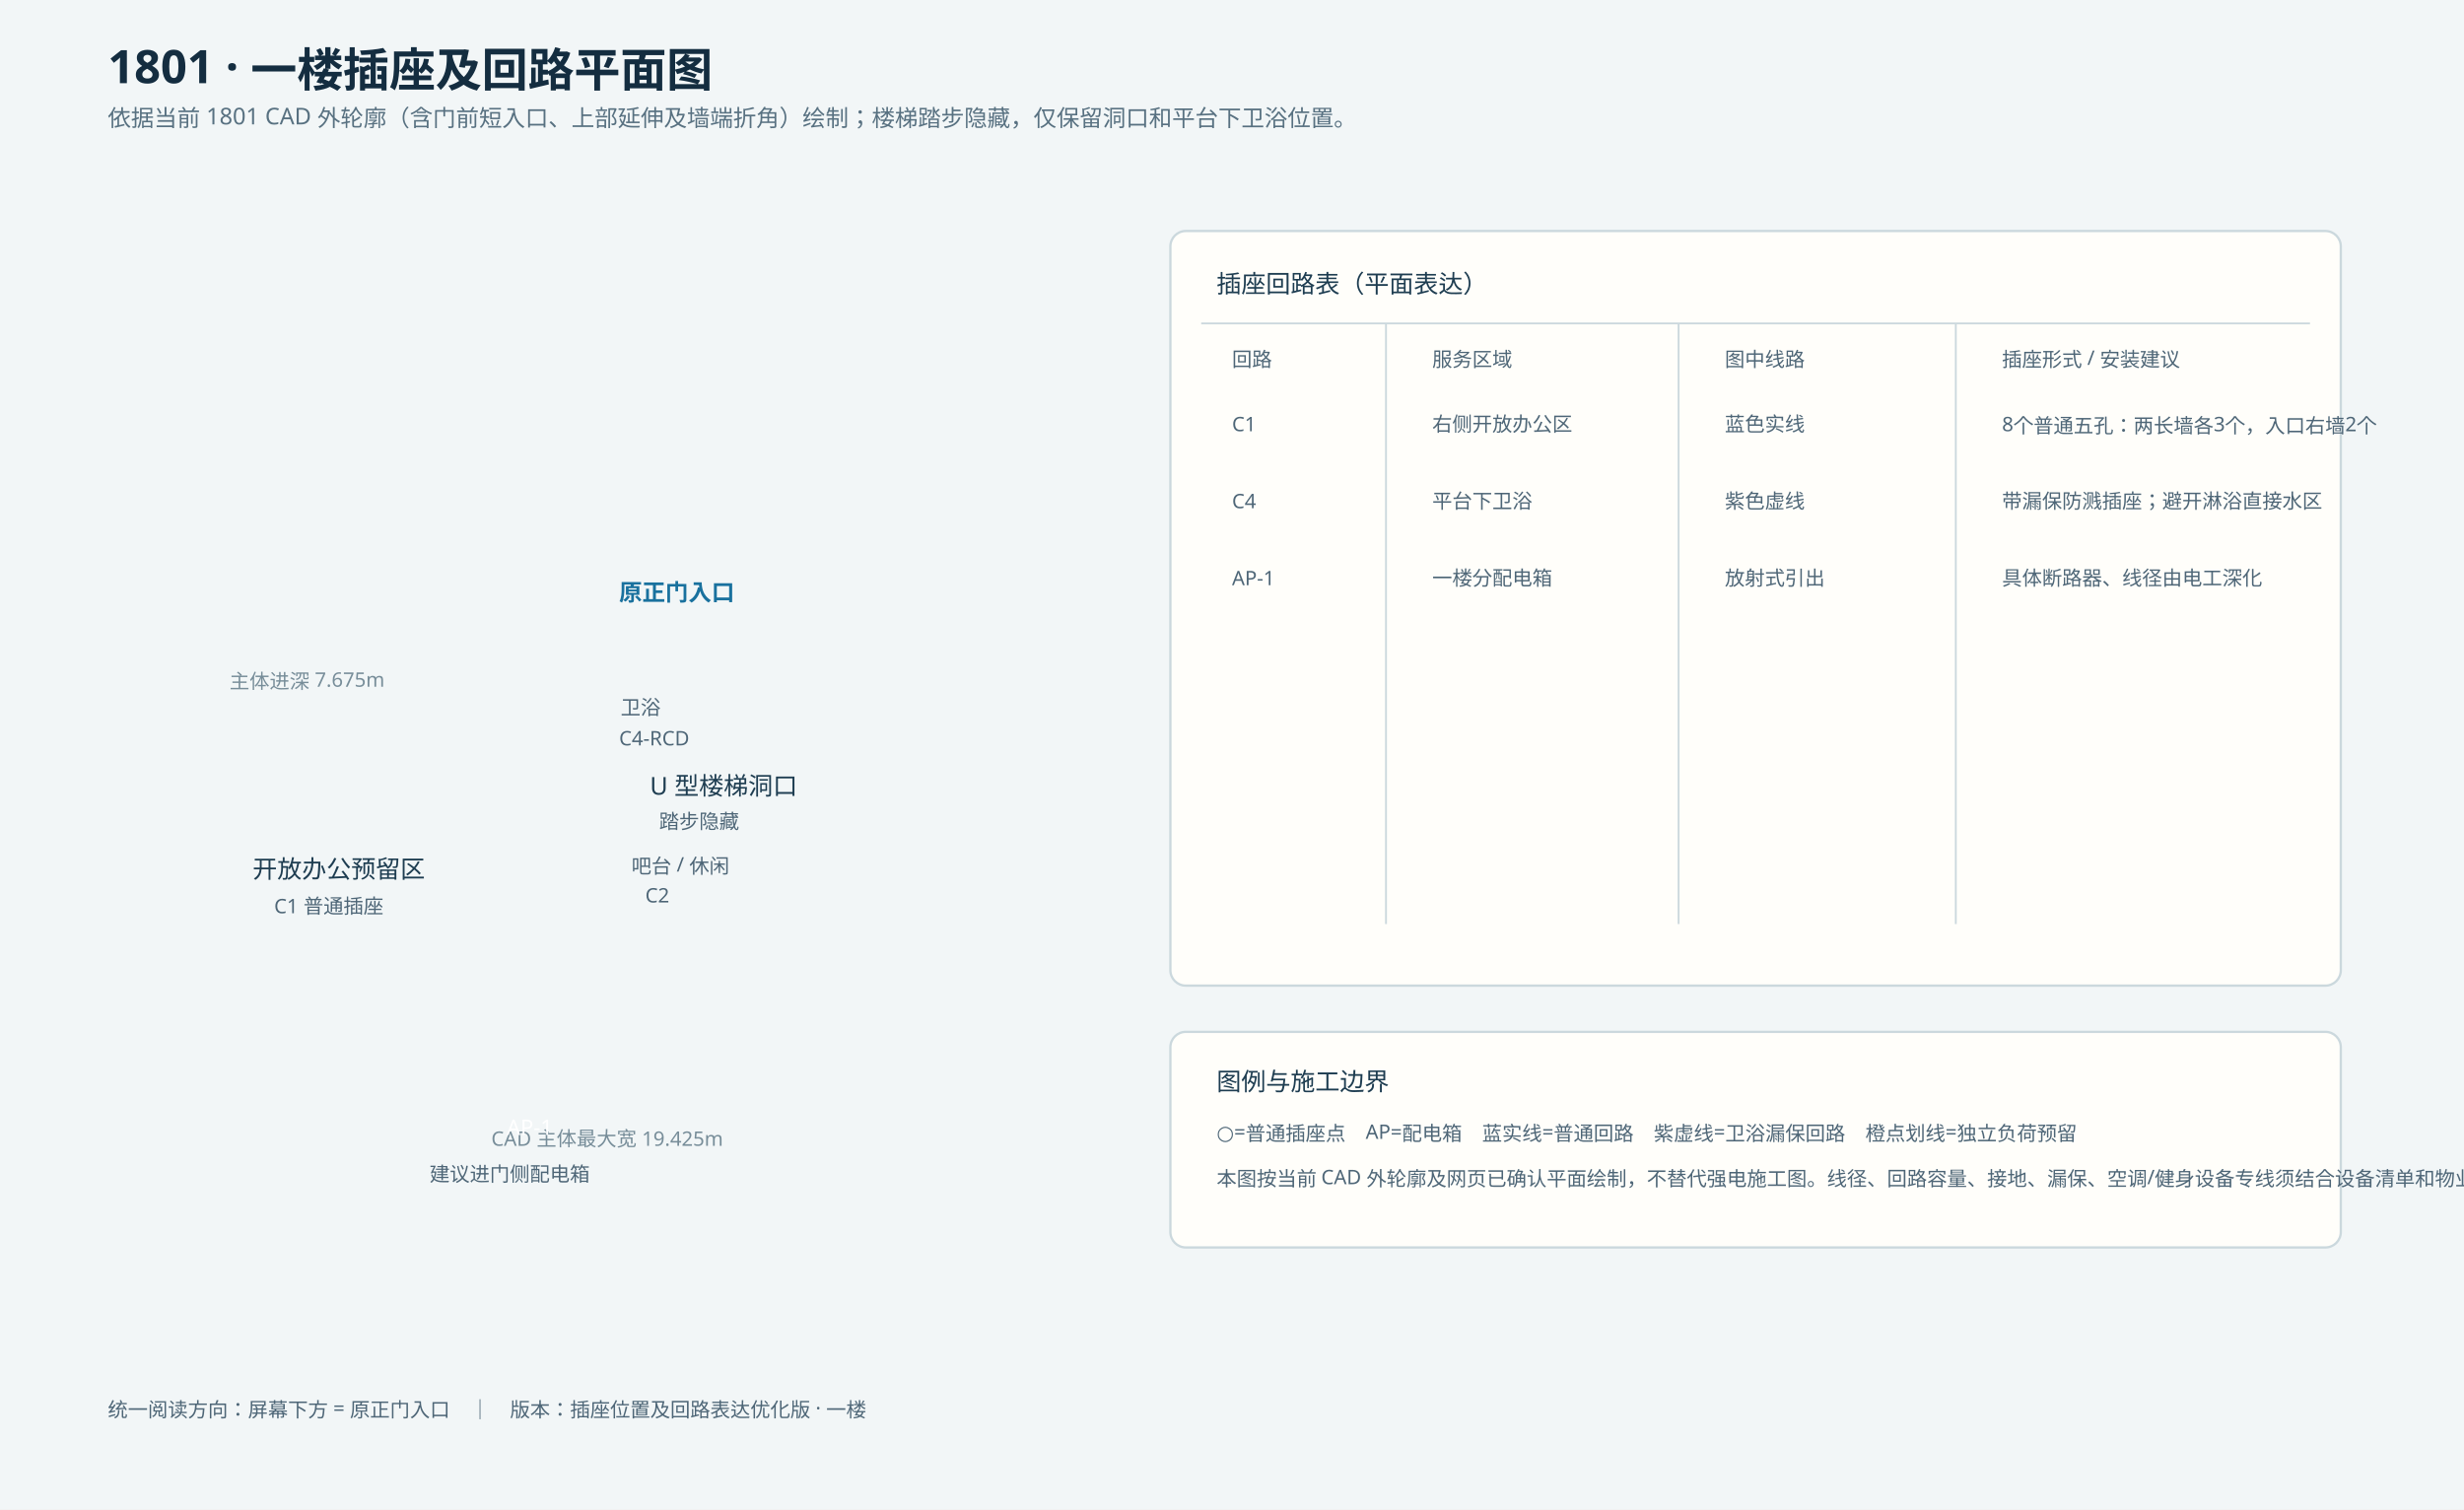
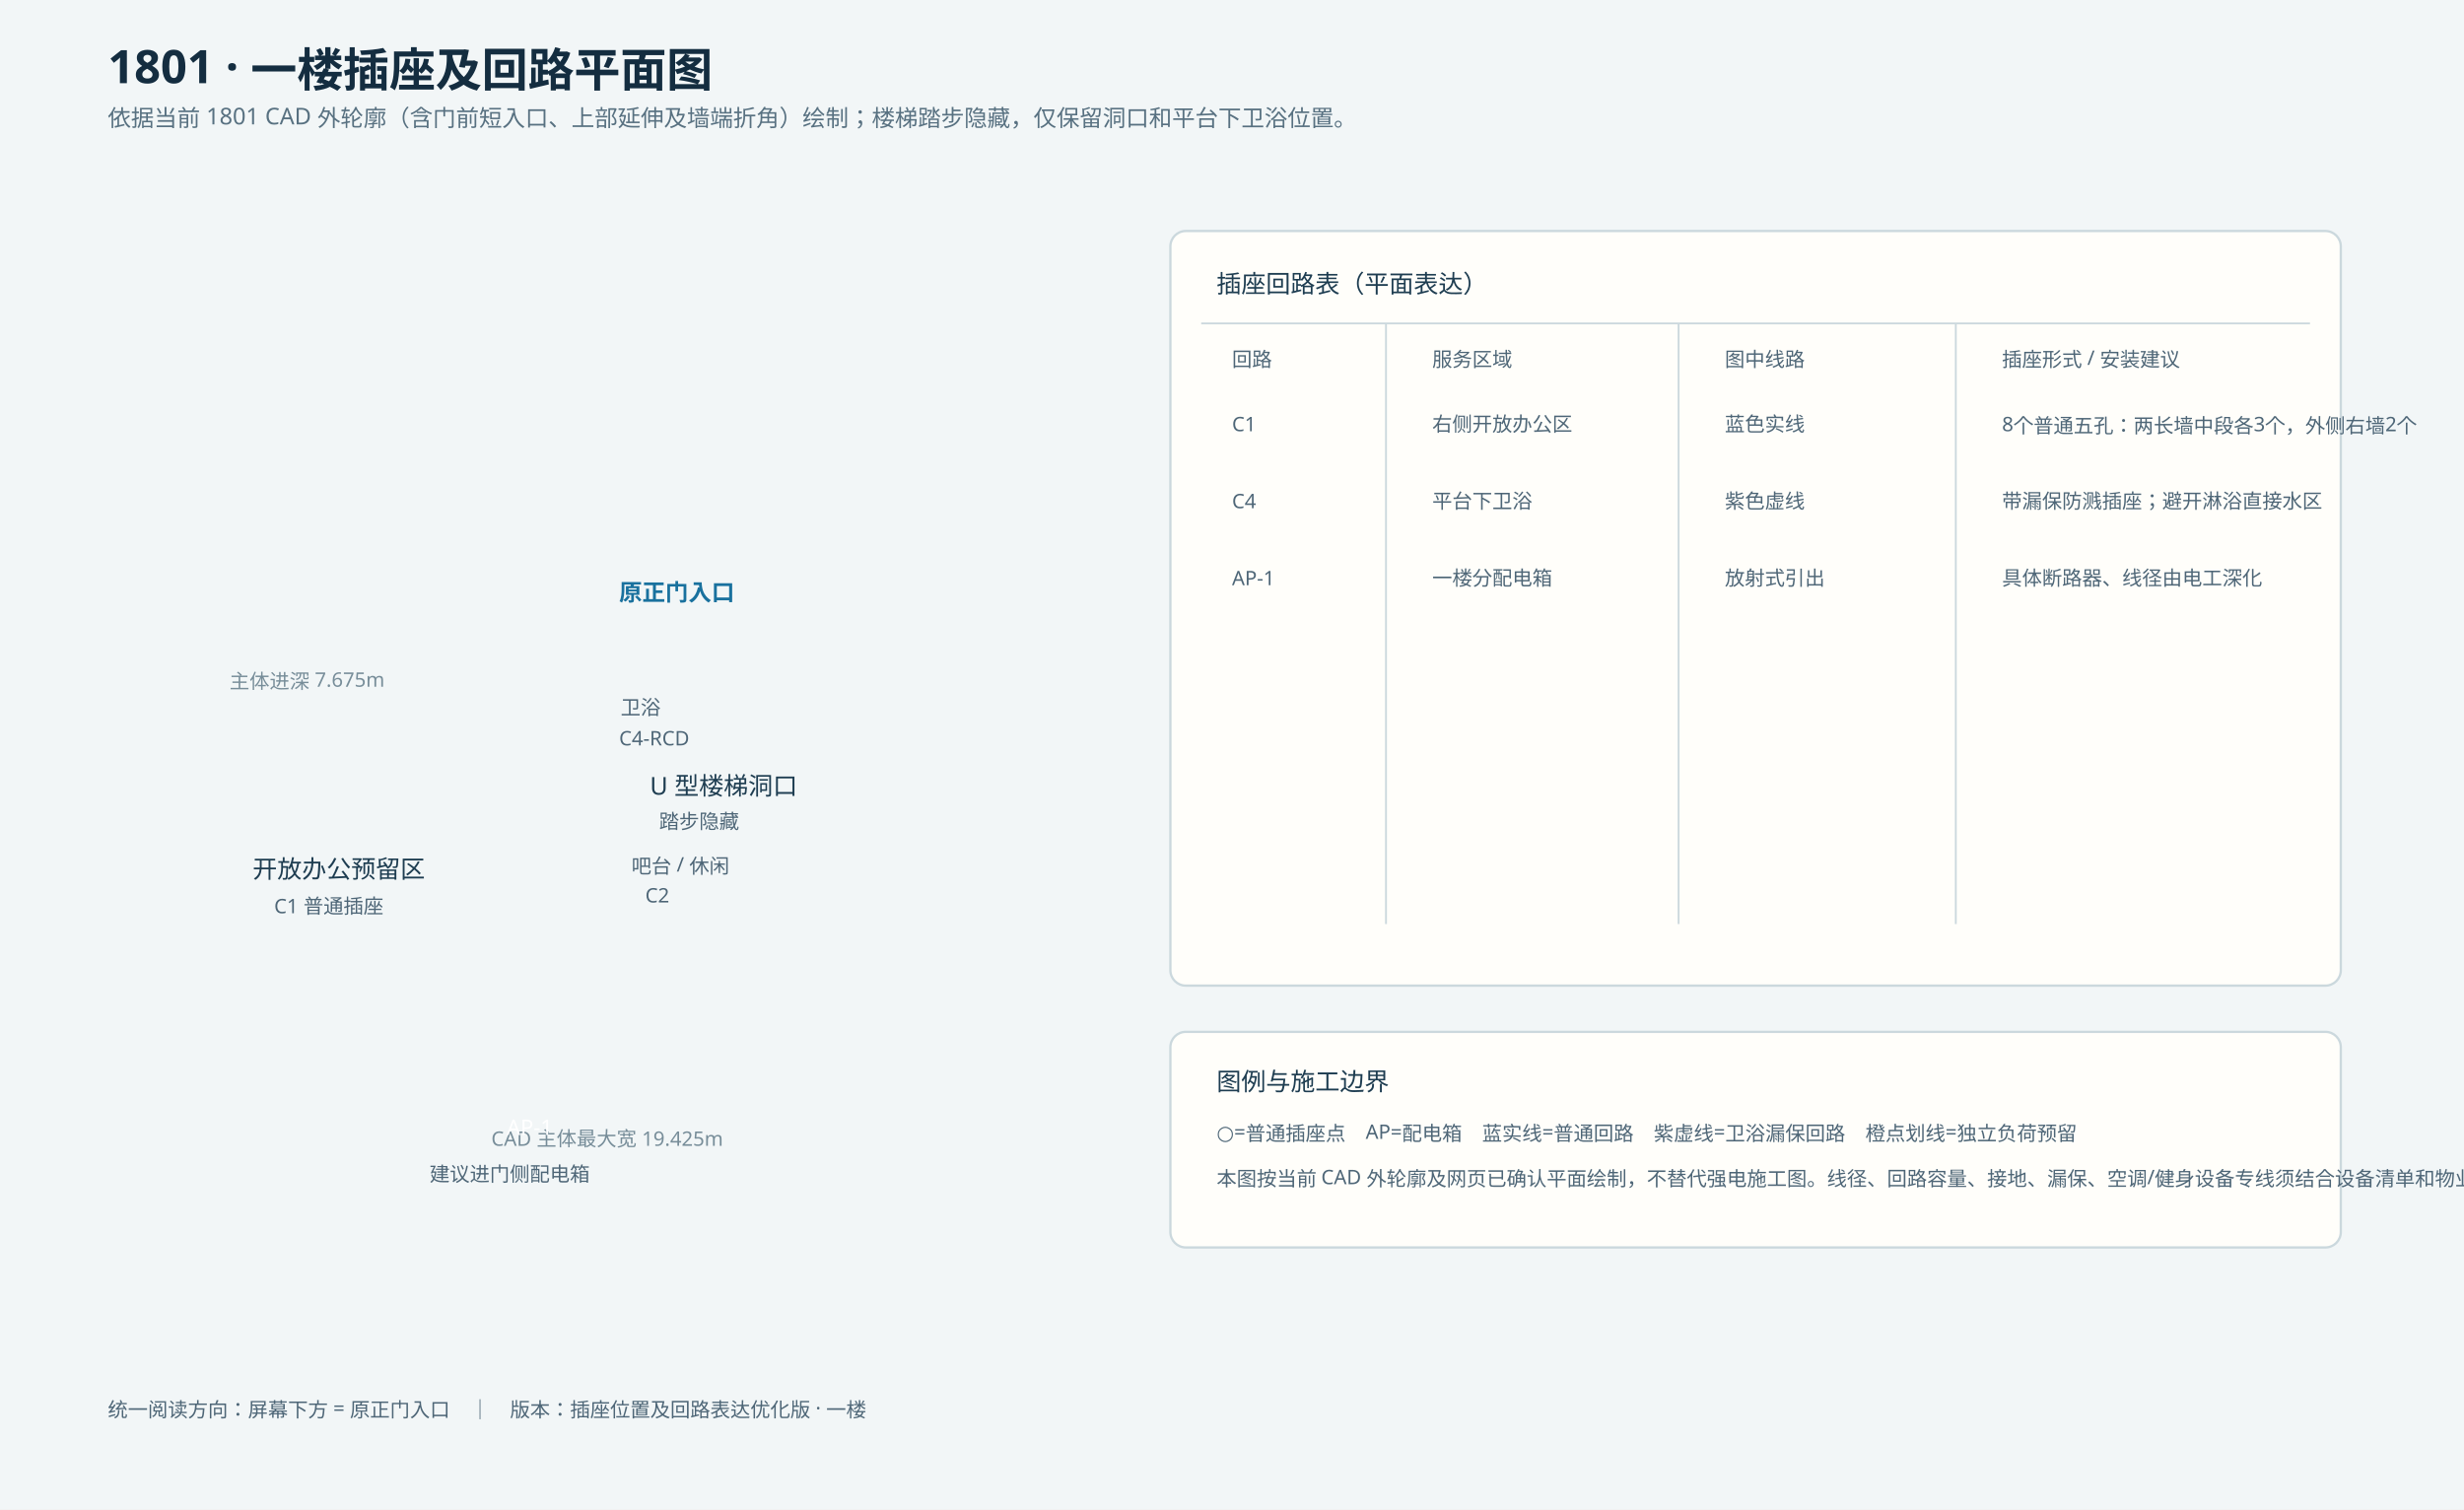
<svg xmlns="http://www.w3.org/2000/svg" width="1600" height="980" viewBox="0 0 1600 980">
  <style>
 .t{font:600 30px 'Microsoft YaHei',sans-serif;fill:#142d40}.st{font:15px 'Microsoft YaHei',sans-serif;fill:#587181}.tx{font:16px 'Microsoft YaHei',sans-serif;fill:#1e3d51}.sm{font:13px 'Microsoft YaHei',sans-serif;fill:#4e6677}.wall{fill:#fbfaf6;stroke:#26363e;stroke-width:7;stroke-linejoin:round}.part{fill:#f2f6f5;stroke:#80939d;stroke-width:1.5}.wet{fill:#e4f0ef;stroke:#416b73;stroke-width:2}.void{fill:#e5ecef;stroke:#6c7f8a;stroke-width:2;stroke-dasharray:9 7}.wire{fill:none;stroke:#116eaa;stroke-width:3.5;stroke-linecap:round;stroke-linejoin:round}.wire2{fill:none;stroke:#734f9e;stroke-width:3.5;stroke-linecap:round;stroke-linejoin:round;stroke-dasharray:9 7}.wire3{fill:none;stroke:#b46821;stroke-width:3.5;stroke-linecap:round;stroke-linejoin:round;stroke-dasharray:2 7}.out{fill:#fff;stroke:#c9312b;stroke-width:2.5}.db{fill:#224b67;stroke:#fff;stroke-width:2}.dim{stroke:#9fb0b8;stroke-width:1.3;fill:none}.dimt{font:13px 'Microsoft YaHei',sans-serif;fill:#778d99}.box{fill:#fffefa;stroke:#cbd8dd;stroke-width:1.5}.drawing{transform:rotate(180deg);transform-origin:362px 540px}.drawing text{transform:rotate(180deg);transform-box:fill-box;transform-origin:center}.entry{font:600 15px 'Microsoft YaHei',sans-serif;fill:#19719e}
</style>
  <rect width="1600" height="980" fill="#f2f6f7" />
  <text class="t" x="70" y="54">1801 · 一楼插座及回路平面图</text>
  <text class="st" x="70" y="82">依据当前 1801 CAD 外轮廓（含门前短入口、上部延伸及墙端折角）绘制；楼梯踏步隐藏，仅保留洞口和平台下卫浴位置。</text>
  <g class="drawing">
    <path class="wall" d="M91 470L187 470L224 470L344 470L344 437L344 379L391 379L391 415L391 418L394 418L623 418L623 421L638 421L638 418L641 418L653 418L653 700L74 700L74 697L70 697L70 685L70 670L70 470L72 470L78 470Z" />
    <rect class="part" x="82" y="478" width="258" height="214" />
    <text class="tx" x="164" y="570">开放办公预留区</text>
    <text class="sm" x="178" y="593">C1 普通插座</text>
    <rect class="part" x="345" y="379" width="47" height="321" fill="#edf1f1" />
    <text class="sm" transform="translate(371 610) rotate(-90)">下沉通道</text>
    <rect class="part" x="398" y="497" width="93" height="195" />
    <text class="sm" x="410" y="567">吧台 / 休闲</text>
    <text class="sm" x="419" y="586">C2</text>
    <rect class="part" x="571" y="427" width="75" height="257" />
    <text class="sm" transform="translate(617 590) rotate(-90)">健身 / 开放预留 C3</text>
    <path class="void" d="M390 424H596V518H530V624H390Z" />
    <text class="tx" x="422" y="516">U 型楼梯洞口</text>
    <text class="sm" x="428" y="538">踏步隐藏</text>
    <rect class="wet" x="393" y="424" width="65" height="93" />
    <text class="sm" x="403" y="464">卫浴</text>
    <text class="sm" x="402" y="484">C4-RCD</text>
    <path class="dim" d="M70 725H653M70 716V735M653 716V735" />
    <text class="dimt" x="319" y="744">CAD 主体最大宽 19.425m</text>
    <path class="dim" d="M670 700V379M662 700H678M662 379H678" />
    <text class="dimt" transform="translate(690 598) rotate(-90)">含入口最大进深 10.700m</text>
    <path class="dim" d="M70 455H344M70 448V462M344 448V462" />
    <text class="dimt" x="149" y="447">主体进深 7.675m</text>
    <rect class="db" x="318" y="715" width="55" height="32" rx="3" />
    <text x="329" y="737" fill="#fff" font-family="Microsoft YaHei" font-size="14">AP-1</text>
    <text class="sm" x="279" y="767">建议进门侧配电箱</text>
    <path class="wire" d="M345 715V675H205V520" />
    <path class="wire2" d="M345 675H445V470H425" />
    <g class="out">
-       <g transform="translate(108 482)">
+       <g transform="translate(165 482)">
        <circle r="9" />
        <path d="M-4-3V4M4-3V4" />
      </g>
-       <g transform="translate(201 482)">
+       <g transform="translate(211 482)">
        <circle r="9" />
        <path d="M-4-3V4M4-3V4" />
      </g>
-       <g transform="translate(294 482)">
+       <g transform="translate(257 482)">
        <circle r="9" />
        <path d="M-4-3V4M4-3V4" />
      </g>
-       <g transform="translate(108 688)">
+       <g transform="translate(165 688)">
        <circle r="9" />
        <path d="M-4-3V4M4-3V4" />
      </g>
-       <g transform="translate(201 688)">
+       <g transform="translate(211 688)">
        <circle r="9" />
        <path d="M-4-3V4M4-3V4" />
      </g>
-       <g transform="translate(294 688)">
+       <g transform="translate(257 688)">
        <circle r="9" />
        <path d="M-4-3V4M4-3V4" />
      </g>
-       <g transform="translate(330 548)">
+       <g transform="translate(90 548)">
        <circle r="9" />
        <path d="M-4-3V4M4-3V4" />
      </g>
-       <g transform="translate(330 620)">
+       <g transform="translate(90 620)">
        <circle r="9" />
        <path d="M-4-3V4M4-3V4" />
      </g>
    </g>
    <g class="out">
      <g transform="translate(447 440)">
        <circle r="9" />
        <path d="M-4-3V4M4-3V4" />
      </g>
      <g transform="translate(447 500)">
        <circle r="9" />
        <path d="M-4-3V4M4-3V4" />
      </g>
    </g>
    <path d="M391 398V374M381 387L391 374L401 387" fill="none" stroke="#19719e" stroke-width="2.5" />
    <text class="entry" x="402" y="390">原正门入口</text>
  </g>
  <rect class="box" x="760" y="150" width="760" height="490" rx="10" />
  <text class="tx" x="790" y="190">插座回路表（平面表达）</text>
  <path d="M780 210H1500M900 210V600M1090 210V600M1270 210V600" stroke="#cbd8dd" stroke-width="1.2" />
  <text class="sm" x="800" y="238">回路</text>
  <text class="sm" x="930" y="238">服务区域</text>
  <text class="sm" x="1120" y="238">图中线路</text>
  <text class="sm" x="1300" y="238">插座形式 / 安装建议</text>
  <g class="sm">
    <text x="800" y="280">C1</text>
    <text x="930" y="280">右侧开放办公区</text>
    <text x="1120" y="280">蓝色实线</text>
-     <text x="1300" y="280">8个普通五孔：两长墙各3个，入口右墙2个</text>
+     <text x="1300" y="280">8个普通五孔：两长墙中段各3个，外侧右墙2个</text>
    <text x="800" y="330">C4</text>
    <text x="930" y="330">平台下卫浴</text>
    <text x="1120" y="330">紫色虚线</text>
    <text x="1300" y="330">带漏保防溅插座；避开淋浴直接水区</text>
    <text x="800" y="380">AP-1</text>
    <text x="930" y="380">一楼分配电箱</text>
    <text x="1120" y="380">放射式引出</text>
    <text x="1300" y="380">具体断路器、线径由电工深化</text>
  </g>
  <rect class="box" x="760" y="670" width="760" height="140" rx="10" />
  <text class="tx" x="790" y="708">图例与施工边界</text>
  <g class="sm">
    <text x="790" y="740">○=普通插座点　AP=配电箱　蓝实线=普通回路　紫虚线=卫浴漏保回路　橙点划线=独立负荷预留</text>
    <text x="790" y="770">本图按当前 CAD 外轮廓及网页已确认平面绘制，不替代强电施工图。线径、回路容量、接地、漏保、空调/健身设备专线须结合设备清单和物业条件确认。</text>
  </g>
  <text class="sm" x="70" y="920">统一阅读方向：屏幕下方 = 原正门入口　｜　版本：插座位置及回路表达优化版 · 一楼</text>
</svg>
